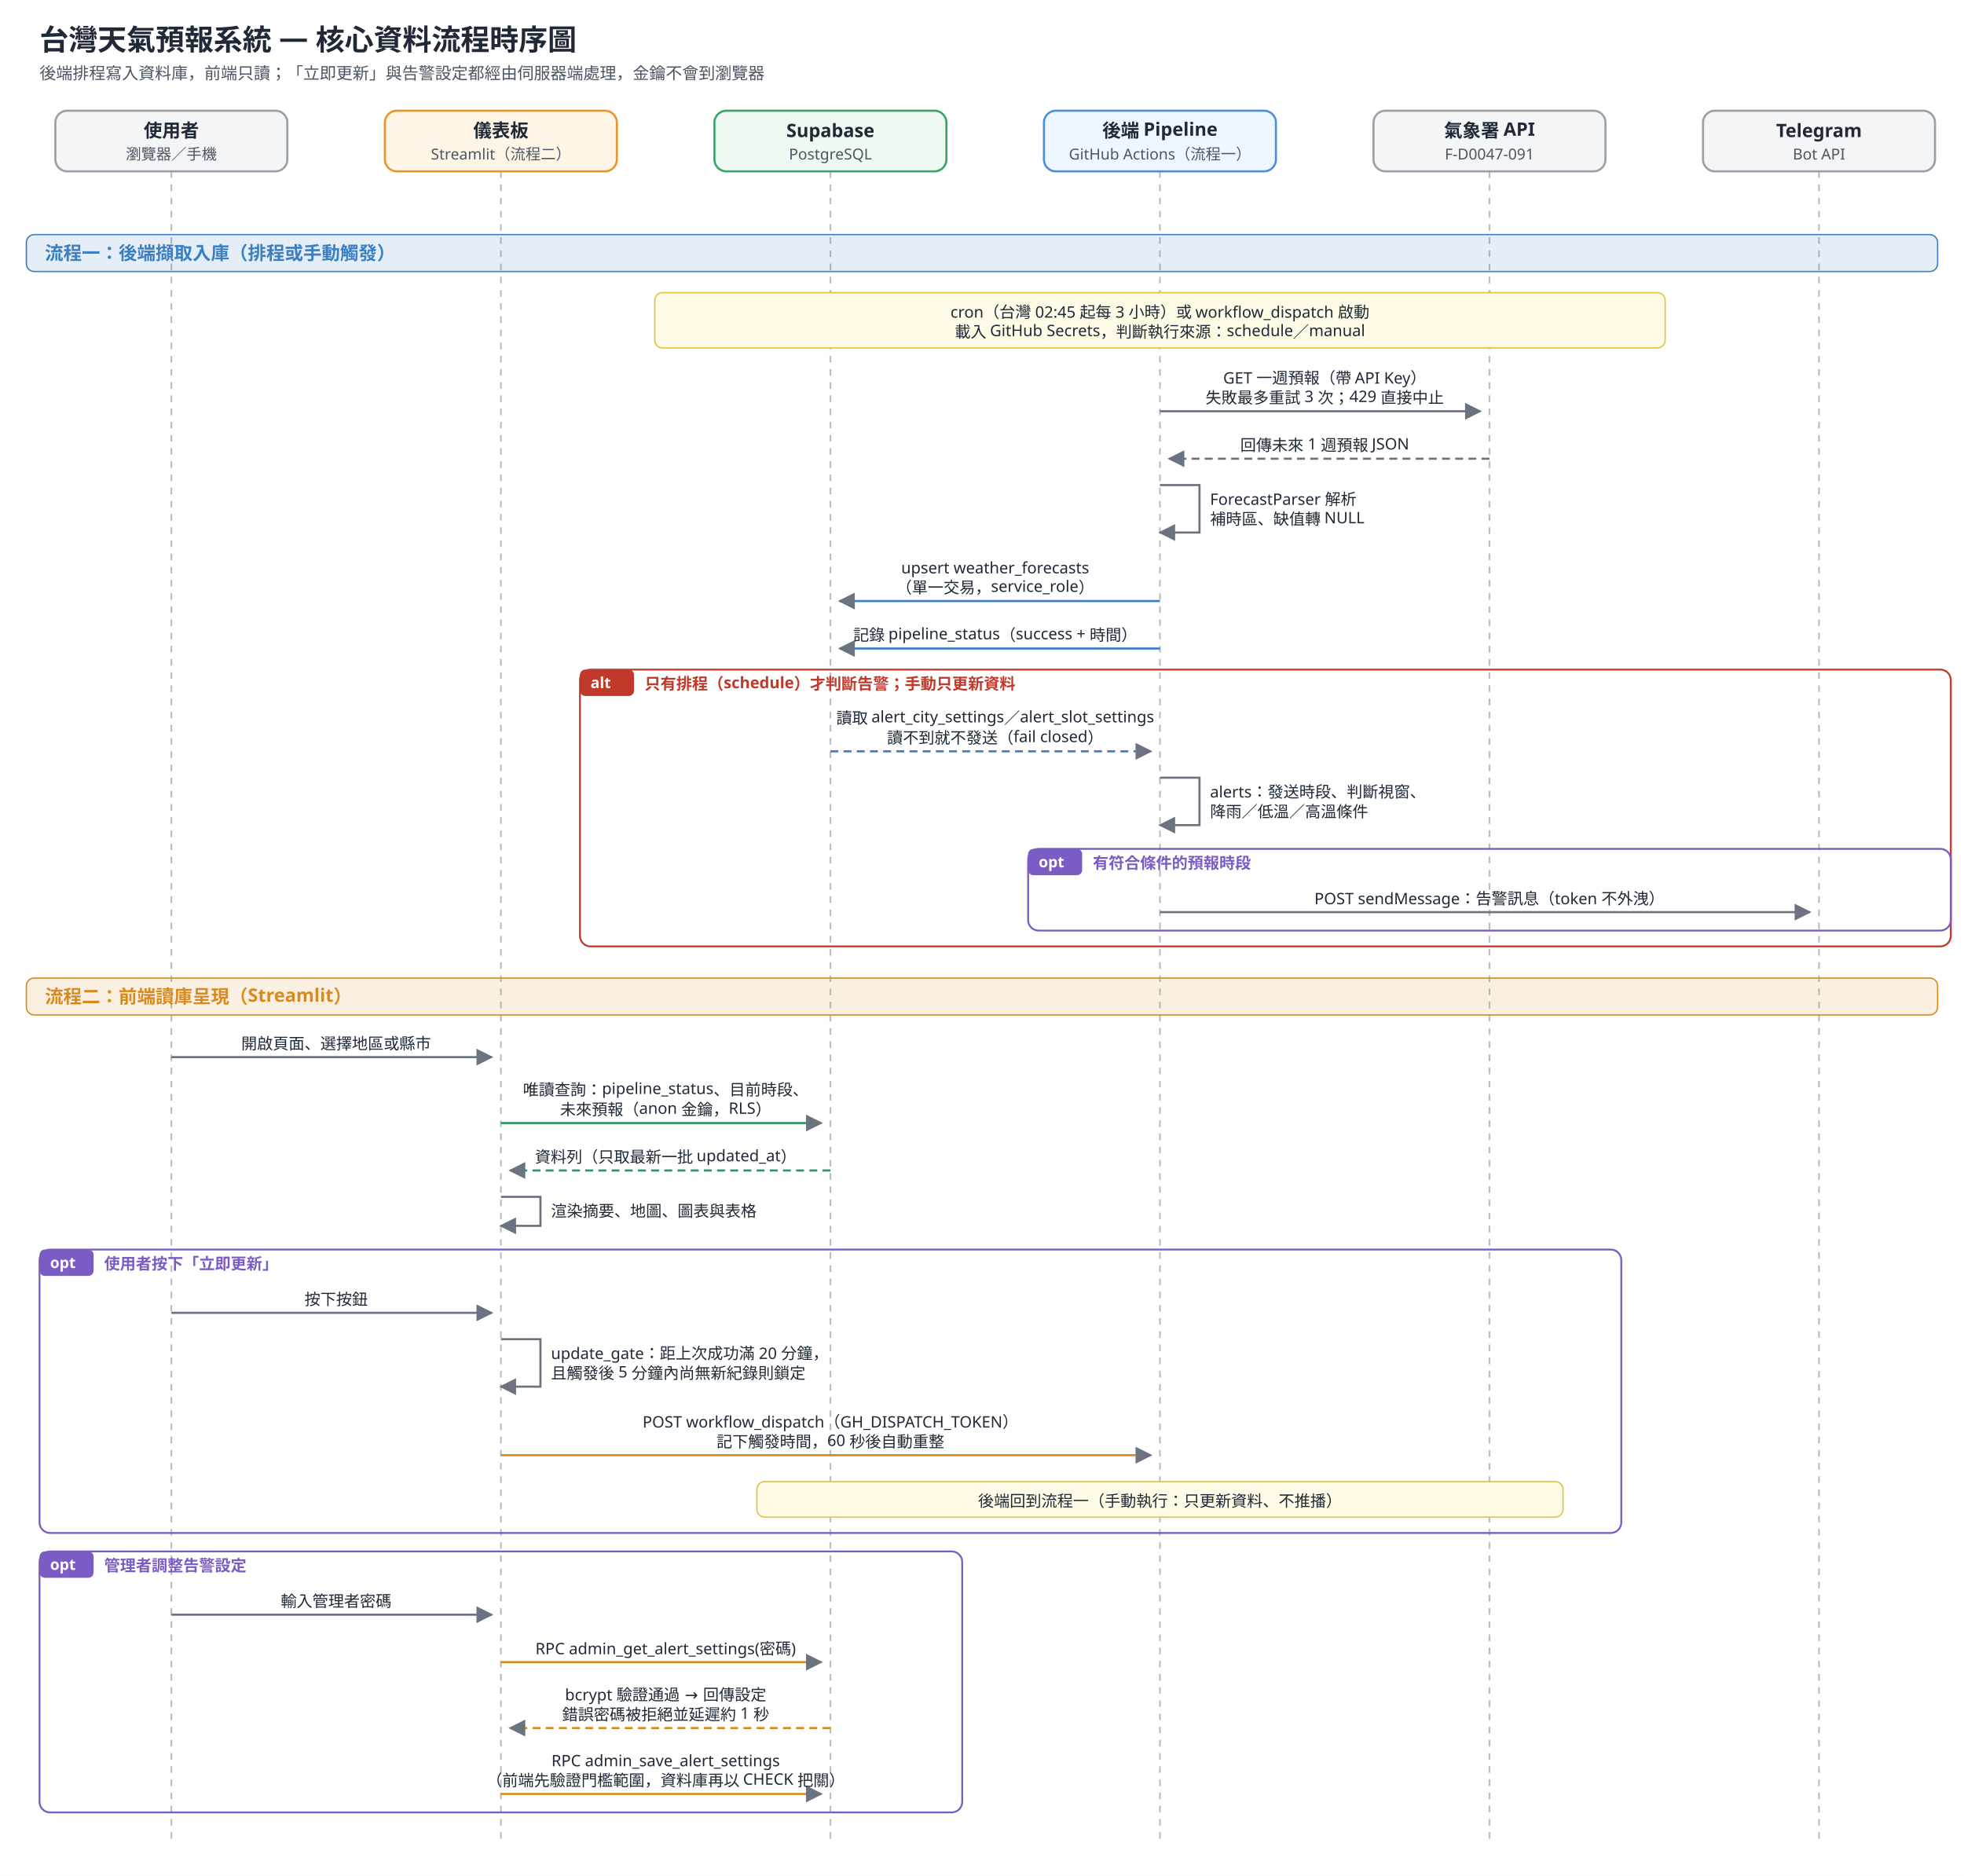
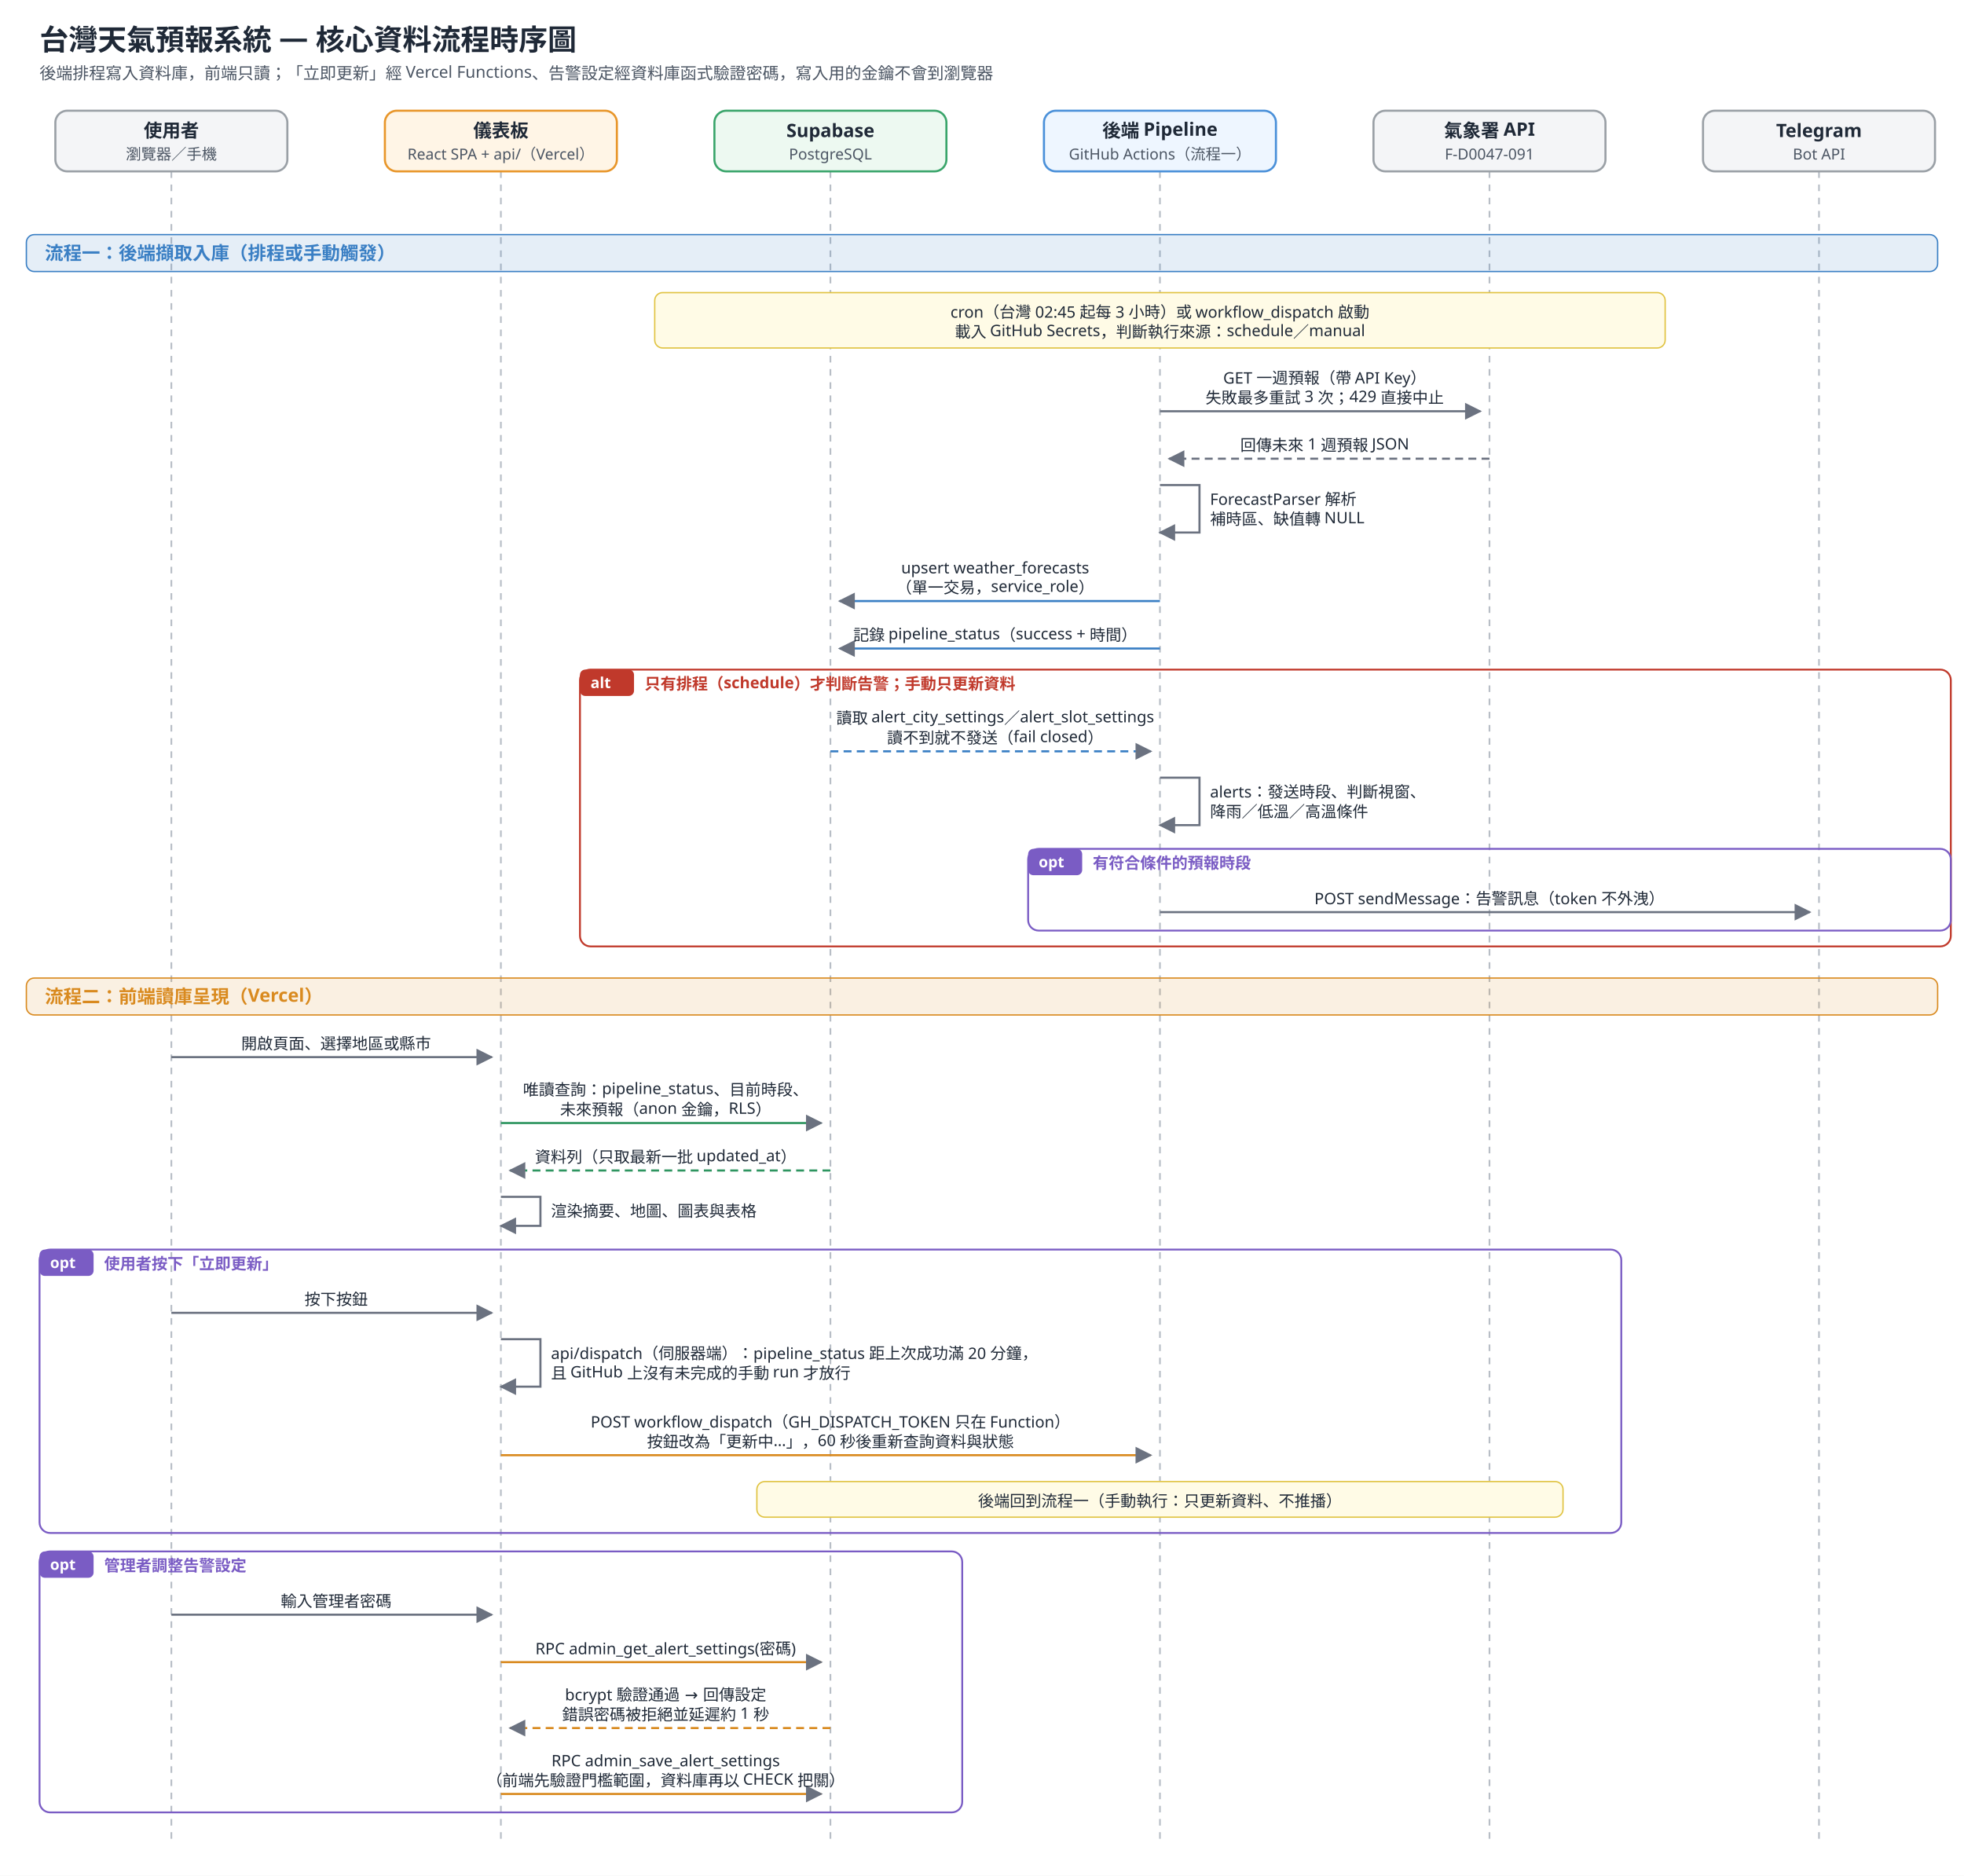
<svg xmlns="http://www.w3.org/2000/svg" viewBox="0 0 1490 1423" width="1490" height="1423" font-family="'Microsoft JhengHei','PingFang TC','Noto Sans TC',sans-serif">
  <defs>
    <marker id="ah" viewBox="0 0 10 10" refX="9" refY="5" markerWidth="8" markerHeight="8" orient="auto-start-reverse">
      <path d="M0,0 L10,5 L0,10 z" fill="#6b7280" />
    </marker>
  </defs>
  <rect width="1490" height="1423" fill="#ffffff" />
  <text x="30" y="38" font-size="22" font-weight="800" fill="#1f2937">台灣天氣預報系統 — 核心資料流程時序圖</text>
-   <text x="30" y="60" font-size="12.5" fill="#4b5563">後端排程寫入資料庫，前端只讀；「立即更新」與告警設定都經由伺服器端處理，金鑰不會到瀏覽器</text>
+   <text x="30" y="60" font-size="12.5" fill="#4b5563">後端排程寫入資料庫，前端只讀；「立即更新」經 Vercel Functions、告警設定經資料庫函式驗證密碼，寫入用的金鑰不會到瀏覽器</text>
  <line x1="130" y1="130" x2="130" y2="1399" stroke="#b8bec6" stroke-width="1.3" stroke-dasharray="5 5" />
  <rect x="42" y="84" width="176" height="46" rx="9" fill="#f4f5f7" stroke="#9aa0a6" stroke-width="1.6" />
  <text x="130" y="104" font-size="14" font-weight="700" fill="#1f2937" text-anchor="middle">使用者</text>
  <text x="130" y="121" font-size="11.5" fill="#4b5563" text-anchor="middle">瀏覽器／手機</text>
  <line x1="380" y1="130" x2="380" y2="1399" stroke="#b8bec6" stroke-width="1.3" stroke-dasharray="5 5" />
  <rect x="292" y="84" width="176" height="46" rx="9" fill="#fff5e6" stroke="#e8962a" stroke-width="1.6" />
  <text x="380" y="104" font-size="14" font-weight="700" fill="#1f2937" text-anchor="middle">儀表板</text>
-   <text x="380" y="121" font-size="11.5" fill="#4b5563" text-anchor="middle">Streamlit（流程二）</text>
+   <text x="380" y="121" font-size="11.5" fill="#4b5563" text-anchor="middle">React SPA + api/（Vercel）</text>
  <line x1="630" y1="130" x2="630" y2="1399" stroke="#b8bec6" stroke-width="1.3" stroke-dasharray="5 5" />
  <rect x="542" y="84" width="176" height="46" rx="9" fill="#edf9f1" stroke="#3aa56b" stroke-width="1.6" />
  <text x="630" y="104" font-size="14" font-weight="700" fill="#1f2937" text-anchor="middle">Supabase</text>
  <text x="630" y="121" font-size="11.5" fill="#4b5563" text-anchor="middle">PostgreSQL</text>
  <line x1="880" y1="130" x2="880" y2="1399" stroke="#b8bec6" stroke-width="1.3" stroke-dasharray="5 5" />
  <rect x="792" y="84" width="176" height="46" rx="9" fill="#eef6ff" stroke="#4a90d9" stroke-width="1.6" />
  <text x="880" y="104" font-size="14" font-weight="700" fill="#1f2937" text-anchor="middle">後端 Pipeline</text>
  <text x="880" y="121" font-size="11.5" fill="#4b5563" text-anchor="middle">GitHub Actions（流程一）</text>
  <line x1="1130" y1="130" x2="1130" y2="1399" stroke="#b8bec6" stroke-width="1.3" stroke-dasharray="5 5" />
  <rect x="1042" y="84" width="176" height="46" rx="9" fill="#f4f5f7" stroke="#9aa0a6" stroke-width="1.6" />
  <text x="1130" y="104" font-size="14" font-weight="700" fill="#1f2937" text-anchor="middle">氣象署 API</text>
  <text x="1130" y="121" font-size="11.5" fill="#4b5563" text-anchor="middle">F-D0047-091</text>
  <line x1="1380" y1="130" x2="1380" y2="1399" stroke="#b8bec6" stroke-width="1.3" stroke-dasharray="5 5" />
  <rect x="1292" y="84" width="176" height="46" rx="9" fill="#f4f5f7" stroke="#9aa0a6" stroke-width="1.6" />
  <text x="1380" y="104" font-size="14" font-weight="700" fill="#1f2937" text-anchor="middle">Telegram</text>
  <text x="1380" y="121" font-size="11.5" fill="#4b5563" text-anchor="middle">Bot API</text>
  <rect x="440" y="508" width="1040" height="210" rx="8" fill="none" stroke="#c0392b" stroke-width="1.4" />
  <rect x="440" y="508" width="41" height="20" rx="4" fill="#c0392b" />
  <text x="448" y="522" font-size="11.5" font-weight="700" fill="#ffffff">alt</text>
  <text x="489" y="523" font-size="12" font-weight="600" fill="#c0392b">只有排程（schedule）才判斷告警；手動只更新資料</text>
  <rect x="780" y="644" width="700" height="62" rx="8" fill="none" stroke="#7a5cc4" stroke-width="1.4" />
  <rect x="780" y="644" width="41" height="20" rx="4" fill="#7a5cc4" />
  <text x="788" y="658" font-size="11.5" font-weight="700" fill="#ffffff">opt</text>
  <text x="829" y="659" font-size="12" font-weight="600" fill="#7a5cc4">有符合條件的預報時段</text>
  <rect x="30" y="948" width="1200" height="215" rx="8" fill="none" stroke="#7a5cc4" stroke-width="1.4" />
  <rect x="30" y="948" width="41" height="20" rx="4" fill="#7a5cc4" />
  <text x="38" y="962" font-size="11.5" font-weight="700" fill="#ffffff">opt</text>
  <text x="79" y="963" font-size="12" font-weight="600" fill="#7a5cc4">使用者按下「立即更新」</text>
  <rect x="30" y="1177" width="700" height="198" rx="8" fill="none" stroke="#7a5cc4" stroke-width="1.4" />
  <rect x="30" y="1177" width="41" height="20" rx="4" fill="#7a5cc4" />
  <text x="38" y="1191" font-size="11.5" font-weight="700" fill="#ffffff">opt</text>
  <text x="79" y="1192" font-size="12" font-weight="600" fill="#7a5cc4">管理者調整告警設定</text>
  <rect x="20" y="178" width="1450" height="28" rx="6" fill="#3a7fc4" fill-opacity="0.13" stroke="#3a7fc4" />
  <text x="34" y="197" font-size="14" font-weight="700" fill="#3a7fc4" text-anchor="start">流程一：後端擷取入庫（排程或手動觸發）</text>
  <rect x="496.71" y="222" width="766.58" height="42" rx="6" fill="#fffbe6" stroke="#e0c341" />
  <text x="880.0" y="241" font-size="12" font-weight="400" fill="#1f2937" text-anchor="middle">cron（台灣 02:45 起每 3 小時）或 workflow_dispatch 啟動</text>
  <text x="880.0" y="256" font-size="12" font-weight="400" fill="#1f2937" text-anchor="middle">載入 GitHub Secrets，判斷執行來源：schedule／manual</text>
  <line x1="880" y1="312" x2="1123" y2="312" stroke="#6b7280" stroke-width="1.6" marker-end="url(#ah)" />
  <text x="1005.0" y="291" font-size="12" font-weight="400" fill="#1f2937" text-anchor="middle">GET 一週預報（帶 API Key）</text>
  <text x="1005.0" y="306" font-size="12" font-weight="400" fill="#1f2937" text-anchor="middle">失敗最多重試 3 次；429 直接中止</text>
  <line x1="1130" y1="348" x2="887" y2="348" stroke="#6b7280" stroke-width="1.6" stroke-dasharray="6 4" marker-end="url(#ah)" />
  <text x="1005.0" y="342" font-size="12" font-weight="400" fill="#1f2937" text-anchor="middle">回傳未來 1 週預報 JSON</text>
  <path d="M880,368 h30 v36 h-30" fill="none" stroke="#6b7280" stroke-width="1.6" marker-end="url(#ah)" />
  <text x="918" y="383" font-size="12" font-weight="400" fill="#1f2937" text-anchor="start">ForecastParser 解析</text>
  <text x="918" y="398" font-size="12" font-weight="400" fill="#1f2937" text-anchor="start">補時區、缺值轉 NULL</text>
  <line x1="880" y1="456" x2="637" y2="456" stroke="#3a7fc4" stroke-width="1.6" marker-end="url(#ah)" />
  <text x="755.0" y="435" font-size="12" font-weight="400" fill="#1f2937" text-anchor="middle">upsert weather_forecasts</text>
  <text x="755.0" y="450" font-size="12" font-weight="400" fill="#1f2937" text-anchor="middle">（單一交易，service_role）</text>
  <line x1="880" y1="492" x2="637" y2="492" stroke="#3a7fc4" stroke-width="1.6" marker-end="url(#ah)" />
  <text x="755.0" y="486" font-size="12" font-weight="400" fill="#1f2937" text-anchor="middle">記錄 pipeline_status（success + 時間）</text>
  <line x1="630" y1="570" x2="873" y2="570" stroke="#3a7fc4" stroke-width="1.6" stroke-dasharray="6 4" marker-end="url(#ah)" />
  <text x="755.0" y="549" font-size="12" font-weight="400" fill="#1f2937" text-anchor="middle">讀取 alert_city_settings／alert_slot_settings</text>
  <text x="755.0" y="564" font-size="12" font-weight="400" fill="#1f2937" text-anchor="middle">讀不到就不發送（fail closed）</text>
  <path d="M880,590 h30 v36 h-30" fill="none" stroke="#6b7280" stroke-width="1.6" marker-end="url(#ah)" />
  <text x="918" y="605" font-size="12" font-weight="400" fill="#1f2937" text-anchor="start">alerts：發送時段、判斷視窗、</text>
  <text x="918" y="620" font-size="12" font-weight="400" fill="#1f2937" text-anchor="start">降雨／低溫／高溫條件</text>
  <line x1="880" y1="692" x2="1373" y2="692" stroke="#6b7280" stroke-width="1.6" marker-end="url(#ah)" />
  <text x="1130.0" y="686" font-size="12" font-weight="400" fill="#1f2937" text-anchor="middle">POST sendMessage：告警訊息（token 不外洩）</text>
  <rect x="20" y="742" width="1450" height="28" rx="6" fill="#d98a1f" fill-opacity="0.13" stroke="#d98a1f" />
-   <text x="34" y="761" font-size="14" font-weight="700" fill="#d98a1f" text-anchor="start">流程二：前端讀庫呈現（Streamlit）</text>
+   <text x="34" y="761" font-size="14" font-weight="700" fill="#d98a1f" text-anchor="start">流程二：前端讀庫呈現（Vercel）</text>
  <line x1="130" y1="802" x2="373" y2="802" stroke="#6b7280" stroke-width="1.6" marker-end="url(#ah)" />
  <text x="255.0" y="796" font-size="12" font-weight="400" fill="#1f2937" text-anchor="middle">開啟頁面、選擇地區或縣市</text>
  <line x1="380" y1="852" x2="623" y2="852" stroke="#2e9560" stroke-width="1.6" marker-end="url(#ah)" />
  <text x="505.0" y="831" font-size="12" font-weight="400" fill="#1f2937" text-anchor="middle">唯讀查詢：pipeline_status、目前時段、</text>
  <text x="505.0" y="846" font-size="12" font-weight="400" fill="#1f2937" text-anchor="middle">未來預報（anon 金鑰，RLS）</text>
  <line x1="630" y1="888" x2="387" y2="888" stroke="#2e9560" stroke-width="1.6" stroke-dasharray="6 4" marker-end="url(#ah)" />
  <text x="505.0" y="882" font-size="12" font-weight="400" fill="#1f2937" text-anchor="middle">資料列（只取最新一批 updated_at）</text>
  <path d="M380,908 h30 v22 h-30" fill="none" stroke="#6b7280" stroke-width="1.6" marker-end="url(#ah)" />
  <text x="418" y="923" font-size="12" font-weight="400" fill="#1f2937" text-anchor="start">渲染摘要、地圖、圖表與表格</text>
  <line x1="130" y1="996" x2="373" y2="996" stroke="#6b7280" stroke-width="1.6" marker-end="url(#ah)" />
  <text x="255.0" y="990" font-size="12" font-weight="400" fill="#1f2937" text-anchor="middle">按下按鈕</text>
  <path d="M380,1016 h30 v36 h-30" fill="none" stroke="#6b7280" stroke-width="1.6" marker-end="url(#ah)" />
-   <text x="418" y="1031" font-size="12" font-weight="400" fill="#1f2937" text-anchor="start">update_gate：距上次成功滿 20 分鐘，</text>
-   <text x="418" y="1046" font-size="12" font-weight="400" fill="#1f2937" text-anchor="start">且觸發後 5 分鐘內尚無新紀錄則鎖定</text>
+   <text x="418" y="1031" font-size="12" font-weight="400" fill="#1f2937" text-anchor="start">api/dispatch（伺服器端）：pipeline_status 距上次成功滿 20 分鐘，</text>
+   <text x="418" y="1046" font-size="12" font-weight="400" fill="#1f2937" text-anchor="start">且 GitHub 上沒有未完成的手動 run 才放行</text>
  <line x1="380" y1="1104" x2="873" y2="1104" stroke="#d98a1f" stroke-width="1.6" marker-end="url(#ah)" />
-   <text x="630.0" y="1083" font-size="12" font-weight="400" fill="#1f2937" text-anchor="middle">POST workflow_dispatch（GH_DISPATCH_TOKEN）</text>
-   <text x="630.0" y="1098" font-size="12" font-weight="400" fill="#1f2937" text-anchor="middle">記下觸發時間，60 秒後自動重整</text>
+   <text x="630.0" y="1083" font-size="12" font-weight="400" fill="#1f2937" text-anchor="middle">POST workflow_dispatch（GH_DISPATCH_TOKEN 只在 Function）</text>
+   <text x="630.0" y="1098" font-size="12" font-weight="400" fill="#1f2937" text-anchor="middle">按鈕改為「更新中…」，60 秒後重新查詢資料與狀態</text>
  <rect x="574.2" y="1124" width="611.6" height="27" rx="6" fill="#fffbe6" stroke="#e0c341" />
  <text x="880.0" y="1143" font-size="12" font-weight="400" fill="#1f2937" text-anchor="middle">後端回到流程一（手動執行：只更新資料、不推播）</text>
  <line x1="130" y1="1225" x2="373" y2="1225" stroke="#6b7280" stroke-width="1.6" marker-end="url(#ah)" />
  <text x="255.0" y="1219" font-size="12" font-weight="400" fill="#1f2937" text-anchor="middle">輸入管理者密碼</text>
  <line x1="380" y1="1261" x2="623" y2="1261" stroke="#d98a1f" stroke-width="1.6" marker-end="url(#ah)" />
  <text x="505.0" y="1255" font-size="12" font-weight="400" fill="#1f2937" text-anchor="middle">RPC admin_get_alert_settings(密碼)</text>
  <line x1="630" y1="1311" x2="387" y2="1311" stroke="#d98a1f" stroke-width="1.6" stroke-dasharray="6 4" marker-end="url(#ah)" />
  <text x="505.0" y="1290" font-size="12" font-weight="400" fill="#1f2937" text-anchor="middle">bcrypt 驗證通過 → 回傳設定</text>
  <text x="505.0" y="1305" font-size="12" font-weight="400" fill="#1f2937" text-anchor="middle">錯誤密碼被拒絕並延遲約 1 秒</text>
  <line x1="380" y1="1361" x2="623" y2="1361" stroke="#d98a1f" stroke-width="1.6" marker-end="url(#ah)" />
  <text x="505.0" y="1340" font-size="12" font-weight="400" fill="#1f2937" text-anchor="middle">RPC admin_save_alert_settings</text>
  <text x="505.0" y="1355" font-size="12" font-weight="400" fill="#1f2937" text-anchor="middle">（前端先驗證門檻範圍，資料庫再以 CHECK 把關）</text>
</svg>
